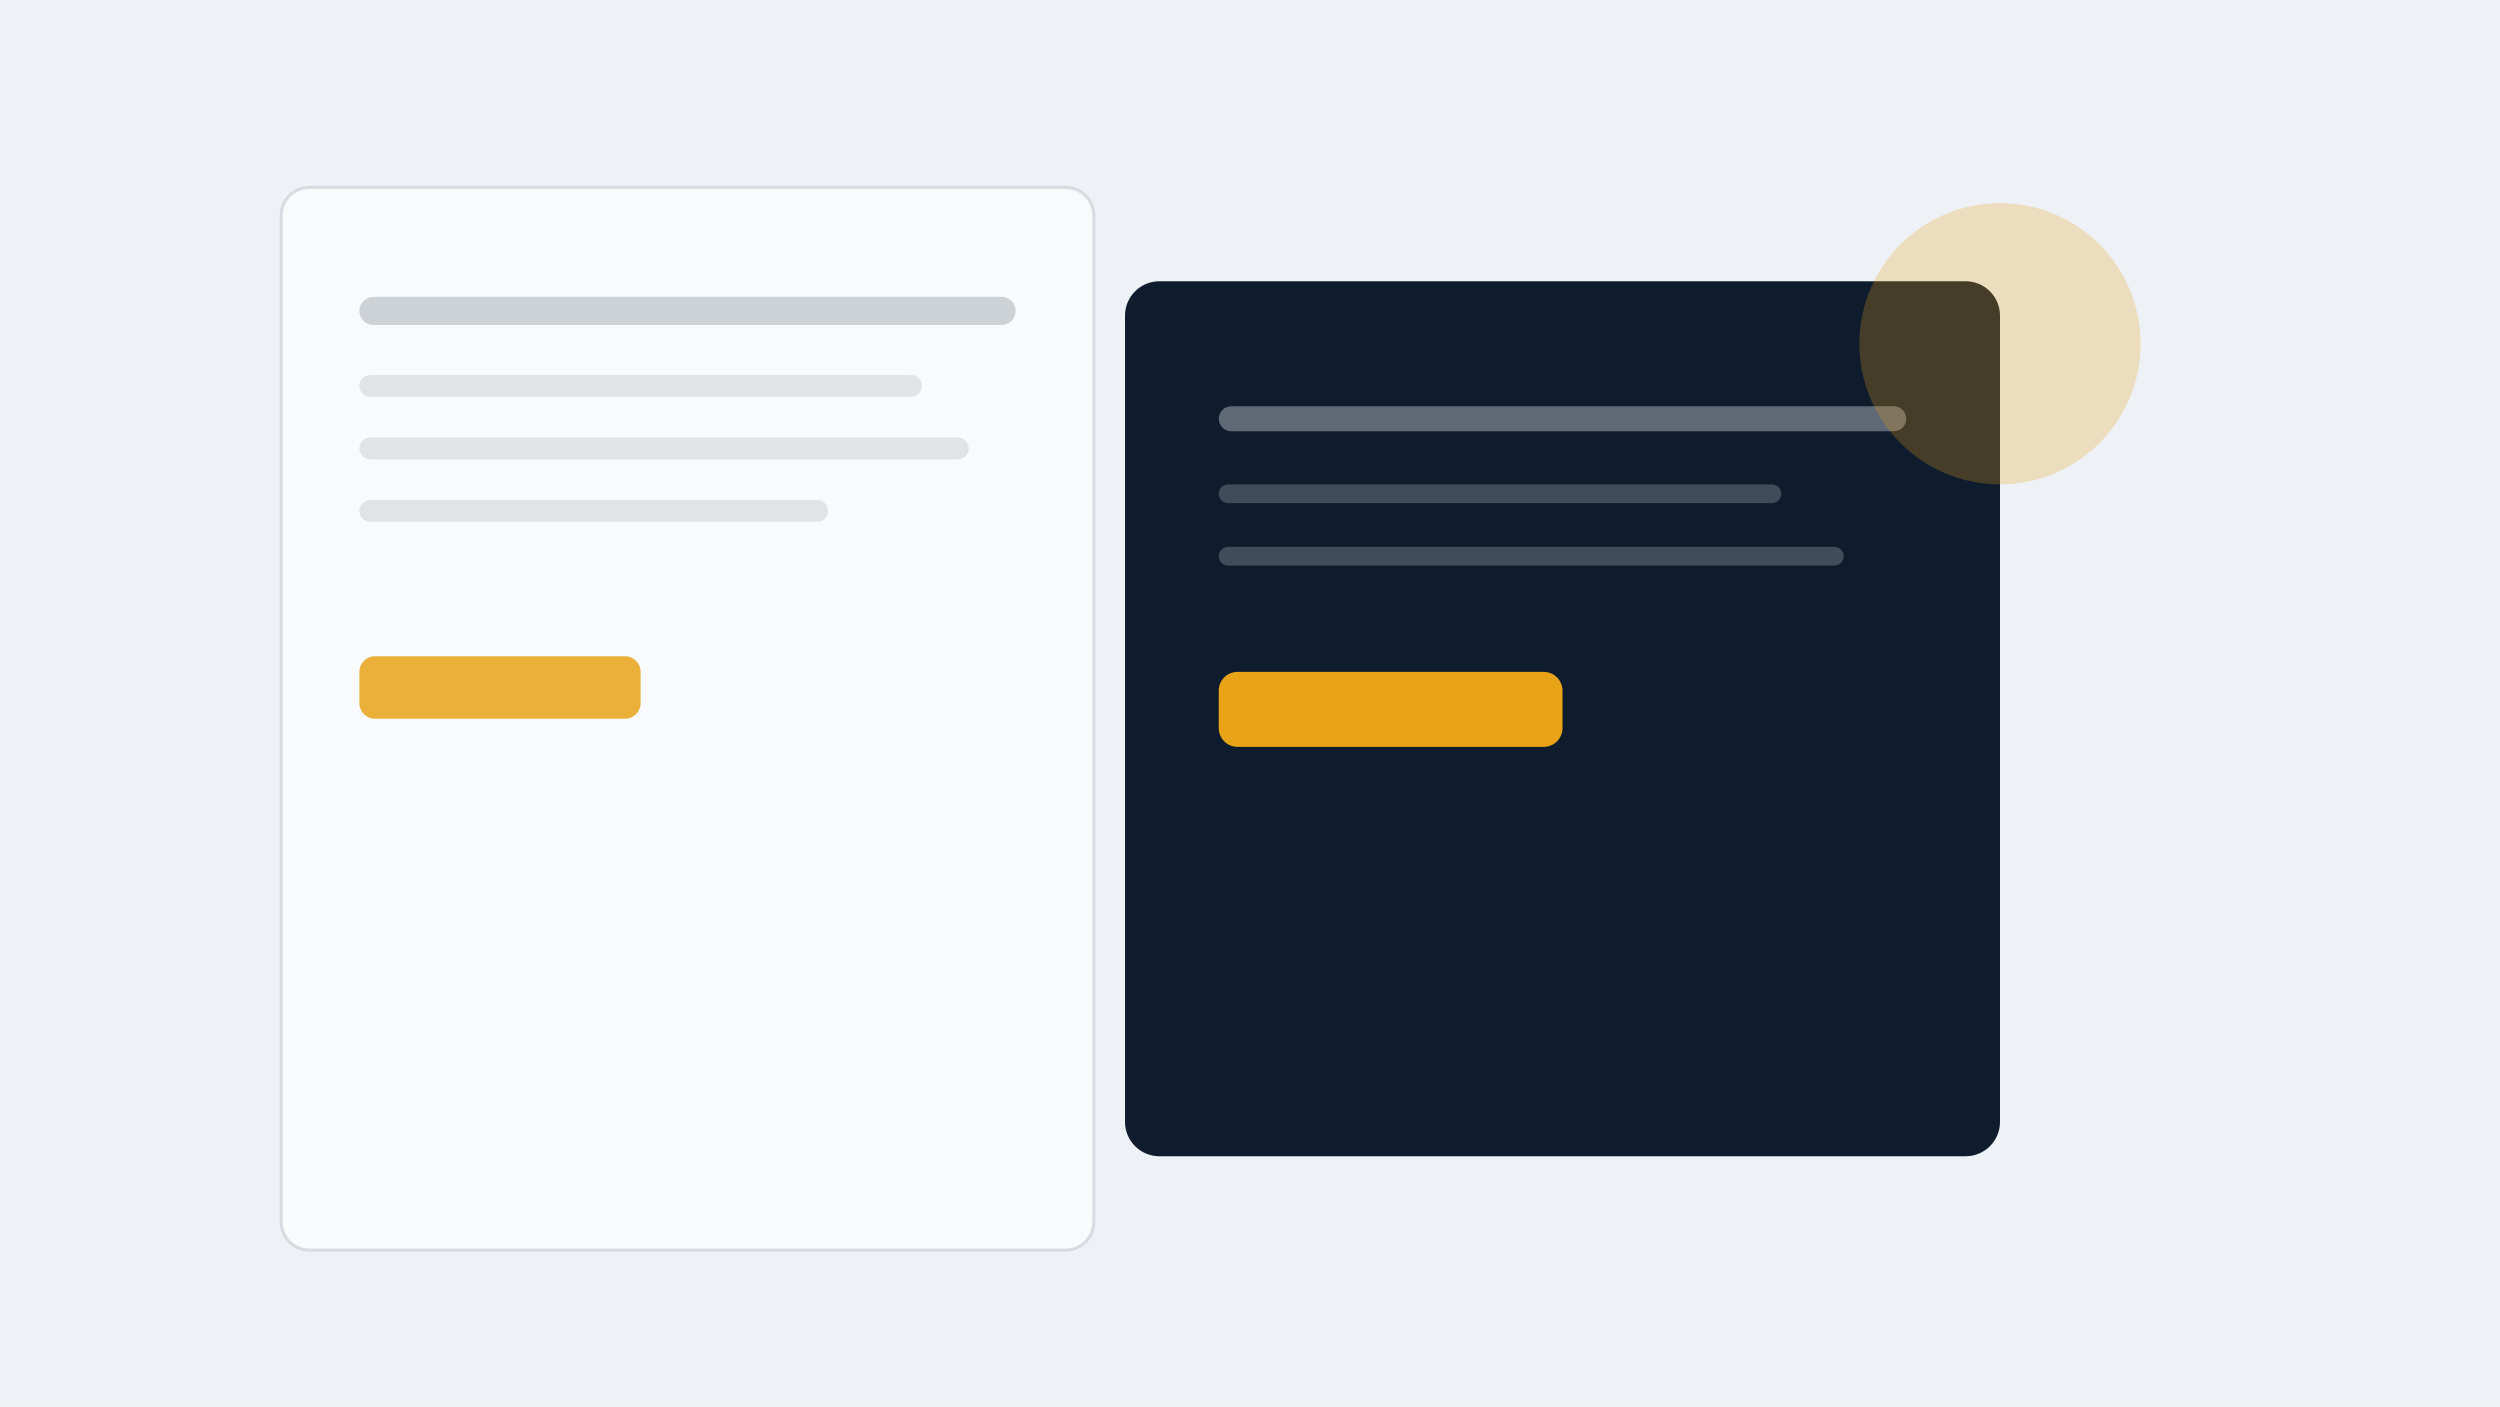
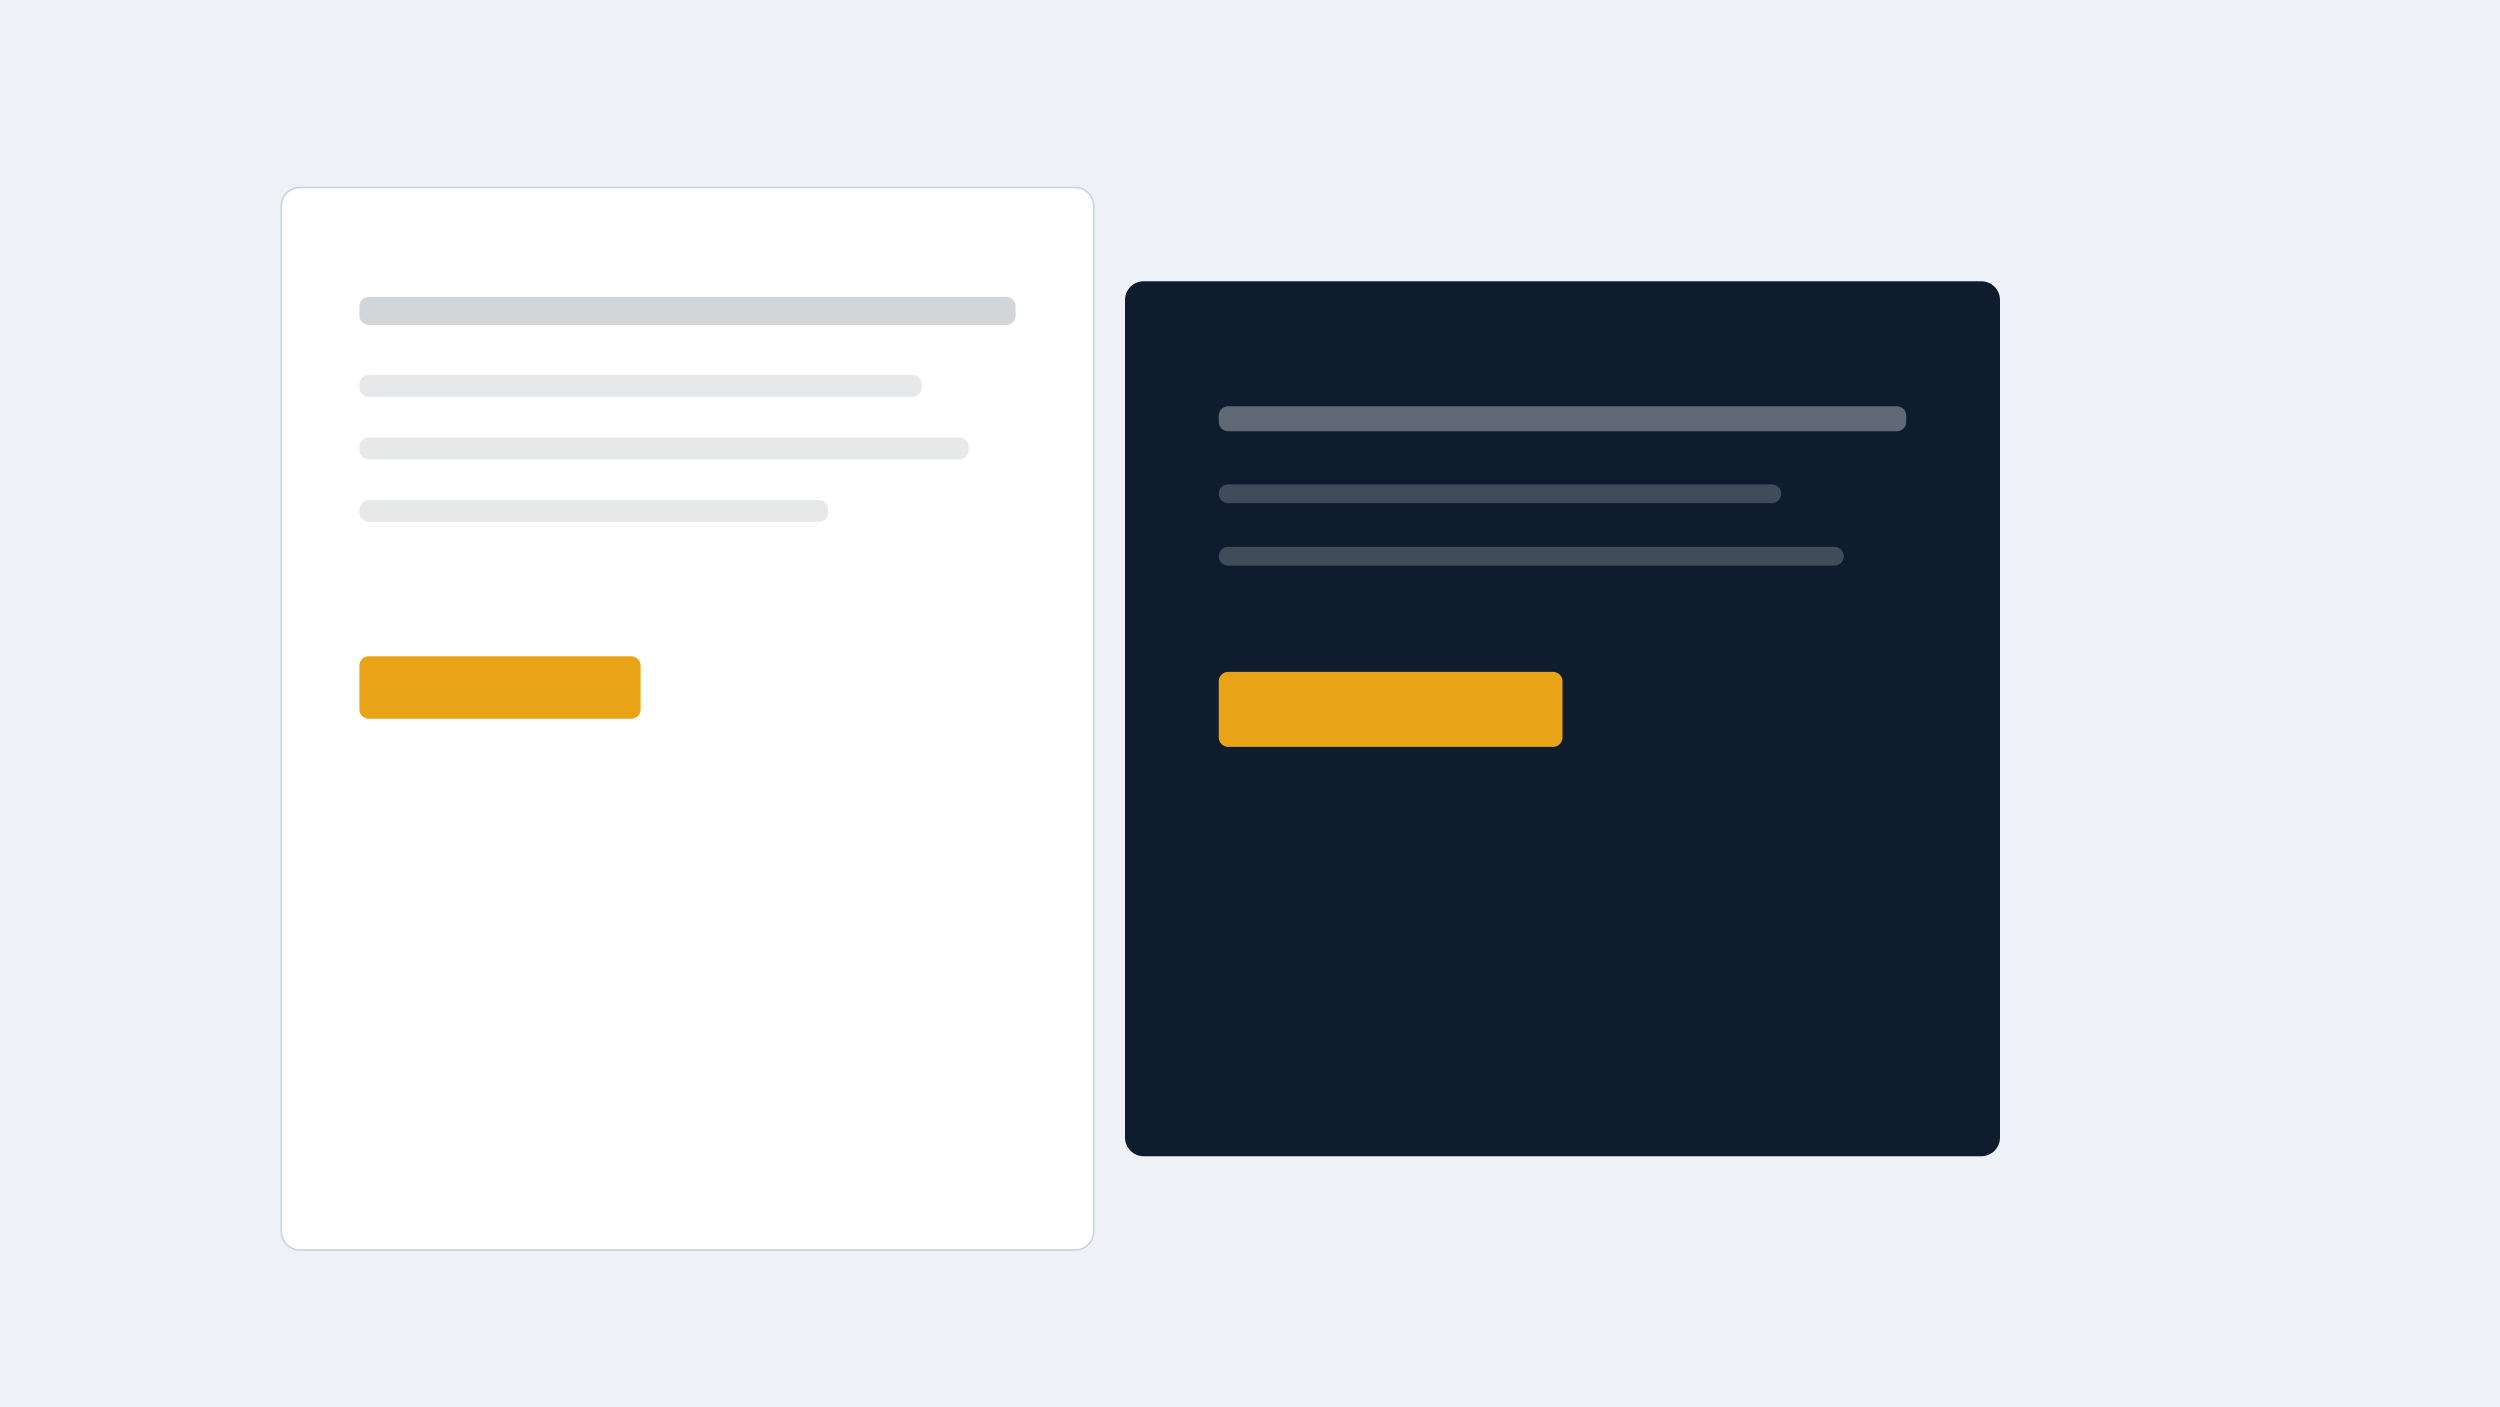
<svg xmlns="http://www.w3.org/2000/svg" viewBox="0 0 1600 900" fill="none">
  <rect width="1600" height="900" fill="#eef2f7" />
-   <rect x="180" y="120" width="520" height="680" rx="18" fill="#f8fafc" stroke="#0f1c2e" stroke-opacity="0.12" stroke-width="2" />
-   <rect x="230" y="190" width="420" height="18" rx="9" fill="#0f1c2e" fill-opacity="0.18" />
-   <rect x="230" y="240" width="360" height="14" rx="7" fill="#0f1c2e" fill-opacity="0.1" />
-   <rect x="230" y="280" width="390" height="14" rx="7" fill="#0f1c2e" fill-opacity="0.1" />
-   <rect x="230" y="320" width="300" height="14" rx="7" fill="#0f1c2e" fill-opacity="0.1" />
-   <rect x="230" y="420" width="180" height="40" rx="10" fill="#e8a317" fill-opacity="0.85" />
-   <rect x="720" y="180" width="560" height="560" rx="22" fill="#0f1c2e" />
-   <rect x="780" y="260" width="440" height="16" rx="8" fill="#f3f5f8" fill-opacity="0.35" />
+   <rect x="180" y="120" width="520" height="680" rx="12" fill="#ffffff" stroke="#c9d1dc" stroke-width="1" />
+   <rect x="230" y="190" width="420" height="18" rx="6" fill="#0f1c2e" fill-opacity="0.18" />
+   <rect x="230" y="240" width="360" height="14" rx="6" fill="#0f1c2e" fill-opacity="0.1" />
+   <rect x="230" y="280" width="390" height="14" rx="6" fill="#0f1c2e" fill-opacity="0.1" />
+   <rect x="230" y="320" width="300" height="14" rx="6" fill="#0f1c2e" fill-opacity="0.1" />
+   <rect x="230" y="420" width="180" height="40" rx="6" fill="#e8a317" />
+   <rect x="720" y="180" width="560" height="560" rx="12" fill="#0f1c2e" />
+   <rect x="780" y="260" width="440" height="16" rx="6" fill="#f3f5f8" fill-opacity="0.35" />
  <rect x="780" y="310" width="360" height="12" rx="6" fill="#f3f5f8" fill-opacity="0.22" />
  <rect x="780" y="350" width="400" height="12" rx="6" fill="#f3f5f8" fill-opacity="0.22" />
-   <rect x="780" y="430" width="220" height="48" rx="12" fill="#e8a317" />
-   <circle cx="1280" cy="220" r="90" fill="#e8a317" fill-opacity="0.25" />
+   <rect x="780" y="430" width="220" height="48" rx="6" fill="#e8a317" />
</svg>
